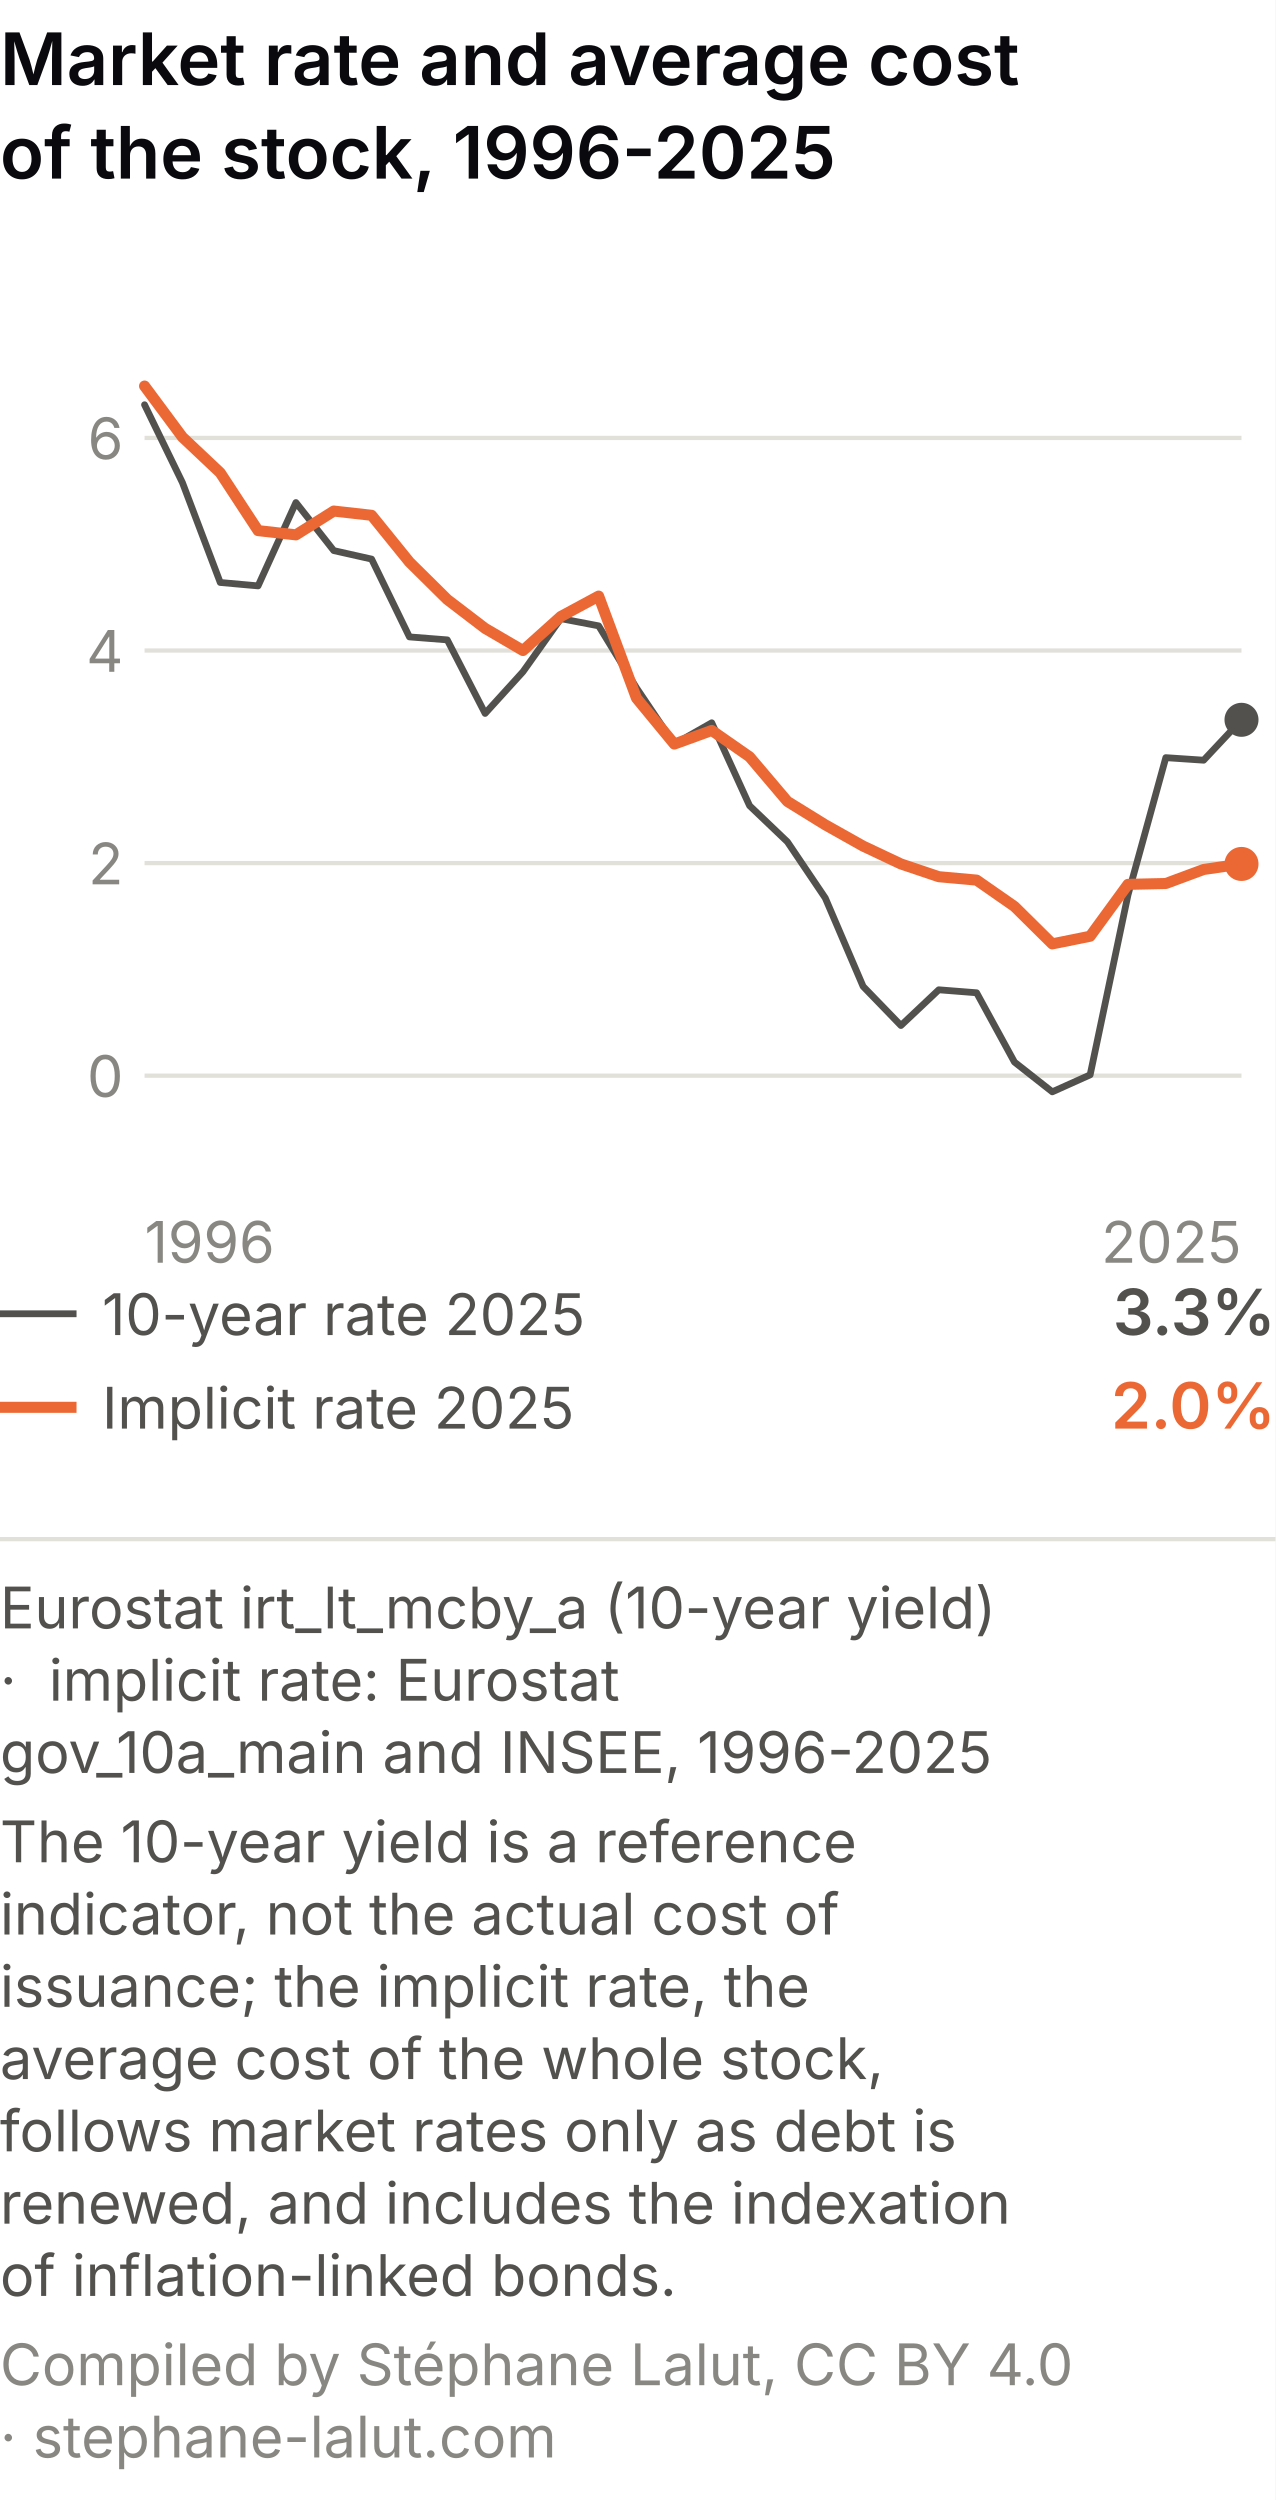
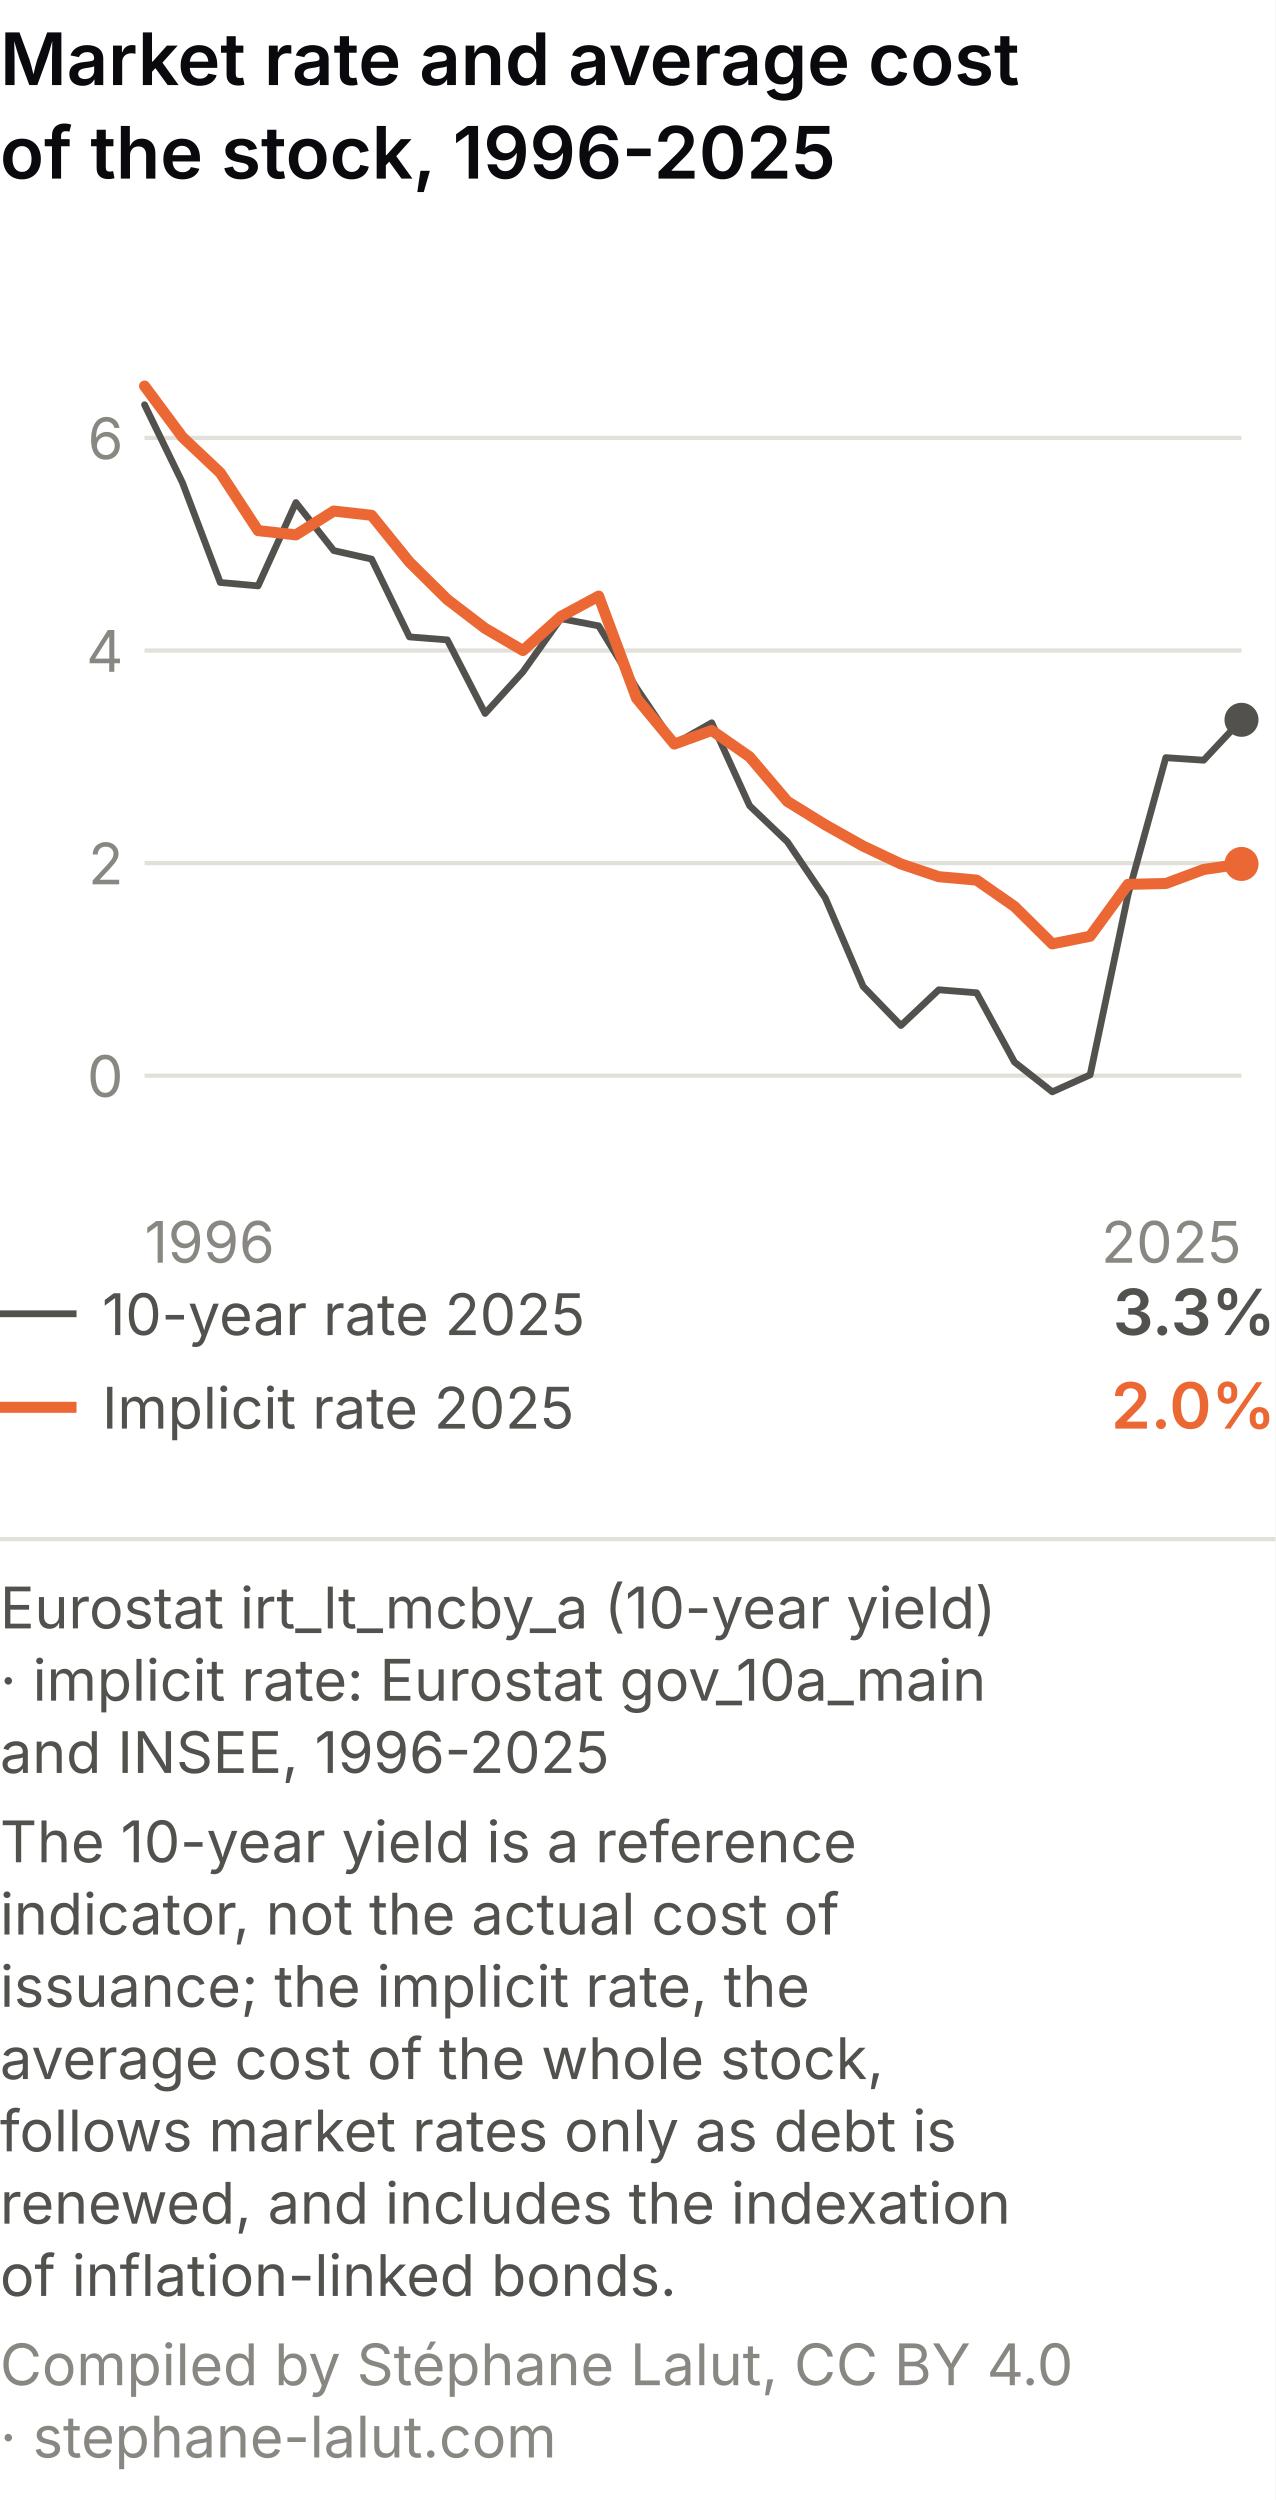
<svg xmlns="http://www.w3.org/2000/svg" viewBox="0 0 300 588" role="img" font-variant-numeric="tabular-nums" aria-labelledby="tmm-t tmm-d" font-family="system-ui, -apple-system, Segoe UI, sans-serif">
  <rect width="300" height="588" fill="#ffffff" />
  <text x="0" y="20" font-size="17" font-weight="600" fill="#0A0A0E">Market rate and average cost</text>
  <text x="0" y="42" font-size="17" font-weight="600" fill="#0A0A0E">of the stock, 1996-2025</text>
  <line x1="34" y1="253.0" x2="292" y2="253.0" stroke="#e1e0d9" />
  <text x="29" y="258.0" font-size="13.5" fill="#898781" text-anchor="end">0</text>
  <line x1="34" y1="203.0" x2="292" y2="203.0" stroke="#e1e0d9" />
  <text x="29" y="208.0" font-size="13.5" fill="#898781" text-anchor="end">2</text>
  <line x1="34" y1="153.0" x2="292" y2="153.0" stroke="#e1e0d9" />
  <text x="29" y="158.0" font-size="13.5" fill="#898781" text-anchor="end">4</text>
  <line x1="34" y1="103.0" x2="292" y2="103.0" stroke="#e1e0d9" />
  <text x="29" y="108.0" font-size="13.5" fill="#898781" text-anchor="end">6</text>
  <text x="34.0" y="297.0" font-size="13.5" fill="#898781" text-anchor="start">1996</text>
  <text x="292.0" y="297.0" font-size="13.5" fill="#898781" text-anchor="end">2025</text>
  <path d="M34.0,95.2 L42.9,113.5 L51.8,137.0 L60.7,137.8 L69.6,118.2 L78.5,129.5 L87.4,131.5 L96.3,149.8 L105.2,150.5 L114.1,167.8 L123.0,158.0 L131.9,145.5 L140.8,147.2 L149.7,161.8 L158.6,175.0 L167.4,170.0 L176.3,189.5 L185.2,198.0 L194.1,211.2 L203.0,232.0 L211.9,241.2 L220.8,232.8 L229.7,233.5 L238.6,249.8 L247.5,256.8 L256.4,252.8 L265.3,210.5 L274.2,178.2 L283.1,178.8 L292.0,169.3" fill="none" stroke="#52514e" stroke-width="1.6" stroke-linecap="round" stroke-linejoin="round" />
  <path d="M34.0,90.8 L42.9,102.8 L51.8,111.2 L60.7,124.8 L69.6,125.8 L78.5,120.2 L87.4,121.2 L96.3,132.2 L105.2,141.0 L114.1,147.8 L123.0,153.0 L131.9,145.0 L140.8,140.2 L149.7,164.2 L158.6,175.0 L167.4,171.8 L176.3,178.0 L185.2,188.5 L194.1,194.0 L203.0,199.0 L211.9,203.2 L220.8,206.2 L229.7,207.0 L238.6,213.2 L247.5,222.0 L256.4,220.2 L265.3,208.0 L274.2,207.8 L283.1,204.5 L292.0,203.2" fill="none" stroke="#eb6834" stroke-width="2.6" stroke-linecap="round" stroke-linejoin="round" />
  <circle cx="292.0" cy="169.3" r="4" fill="#52514e" />
  <circle cx="292.0" cy="203.2" r="4" fill="#eb6834" />
  <line x1="0" y1="309" x2="18" y2="309" stroke="#52514e" stroke-width="1.6" />
  <text x="24" y="314" font-size="13.5" fill="#52514e">10-year rate 2025</text>
  <text x="300" y="314" font-size="15" font-weight="600" fill="#52514e" text-anchor="end">3.3%</text>
  <line x1="0" y1="331" x2="18" y2="331" stroke="#eb6834" stroke-width="2.6" />
  <text x="24" y="336" font-size="13.5" fill="#52514e">Implicit rate 2025</text>
  <text x="300" y="336" font-size="15" font-weight="600" fill="#eb6834" text-anchor="end">2.0%</text>
  <line x1="0" y1="362.0" x2="300" y2="362.0" stroke="#e1e0d9" />
  <text class="pied-source" x="0" y="383.0" font-size="13.5" fill="#52514e">Eurostat irt_lt_mcby_a (10-year yield)</text>
-   <text class="pied-source" x="0" y="400.0" font-size="13.5" fill="#52514e">·  implicit rate: Eurostat</text>
-   <text class="pied-source" x="0" y="417.0" font-size="13.5" fill="#52514e">gov_10a_main and INSEE, 1996-2025</text>
+   <text class="pied-source" x="0" y="400.0" font-size="13.5" fill="#52514e">· implicit rate: Eurostat gov_10a_main</text>
+   <text class="pied-source" x="0" y="417.0" font-size="13.5" fill="#52514e">and INSEE, 1996-2025</text>
  <text class="pied-note" x="0" y="438.0" font-size="13.5" fill="#52514e">The 10-year yield is a reference</text>
  <text class="pied-note" x="0" y="455.0" font-size="13.5" fill="#52514e">indicator, not the actual cost of</text>
  <text class="pied-note" x="0" y="472.0" font-size="13.5" fill="#52514e">issuance; the implicit rate, the</text>
  <text class="pied-note" x="0" y="489.0" font-size="13.5" fill="#52514e">average cost of the whole stock,</text>
  <text class="pied-note" x="0" y="506.0" font-size="13.5" fill="#52514e">follows market rates only as debt is</text>
  <text class="pied-note" x="0" y="523.0" font-size="13.5" fill="#52514e">renewed, and includes the indexation</text>
  <text class="pied-note" x="0" y="540.0" font-size="13.5" fill="#52514e">of inflation-linked bonds.</text>
  <text class="pied-licence" x="0" y="561.0" font-size="13.5" fill="#898781">Compiled by Stéphane Lalut, CC BY 4.0</text>
  <text class="pied-licence" x="0" y="578.0" font-size="13.5" fill="#898781">· stephane-lalut.com</text>
</svg>
